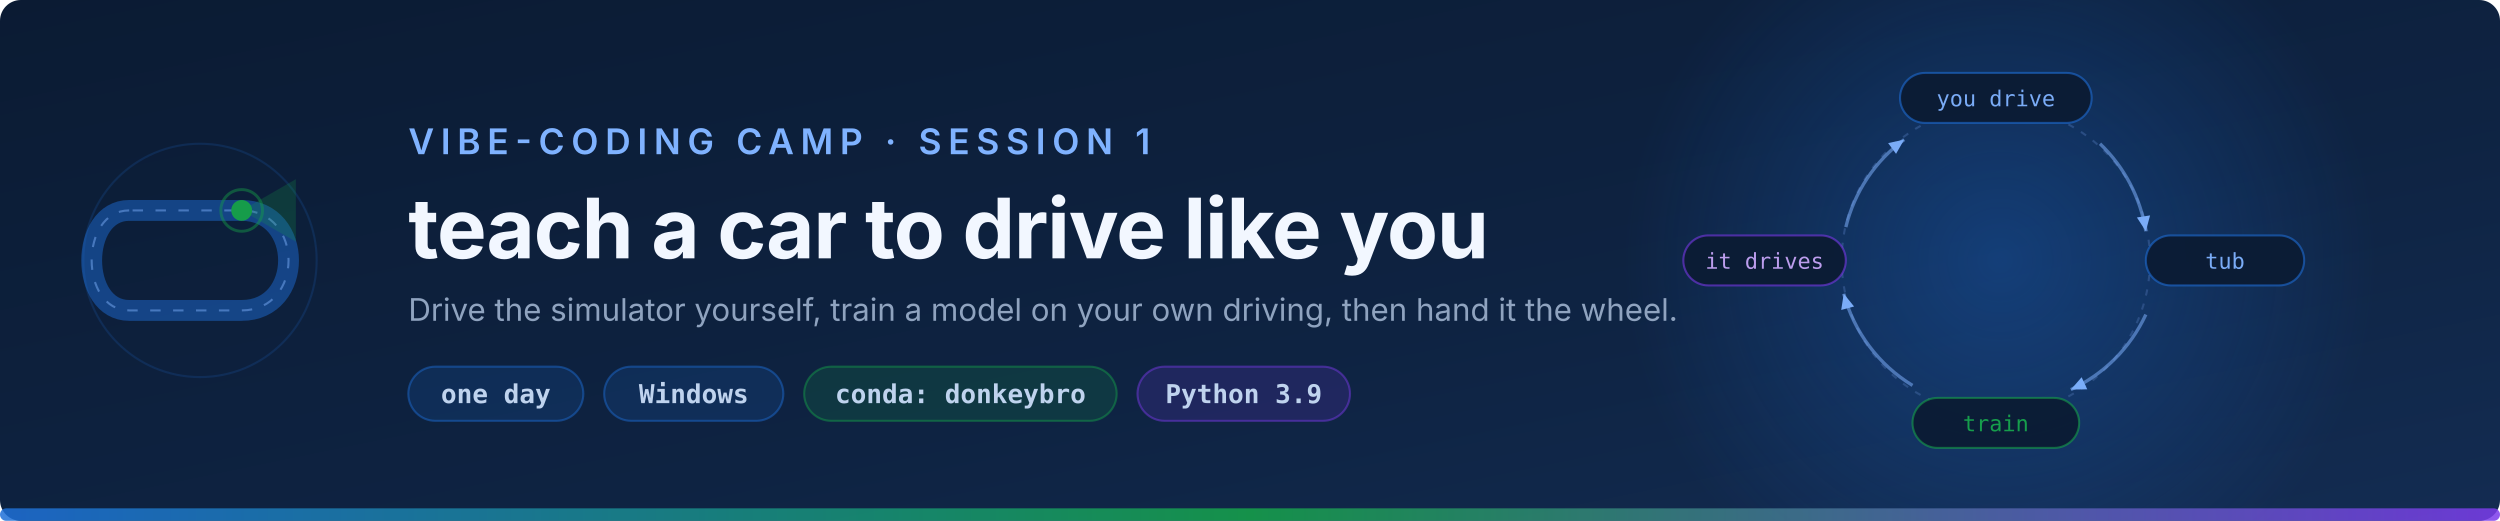
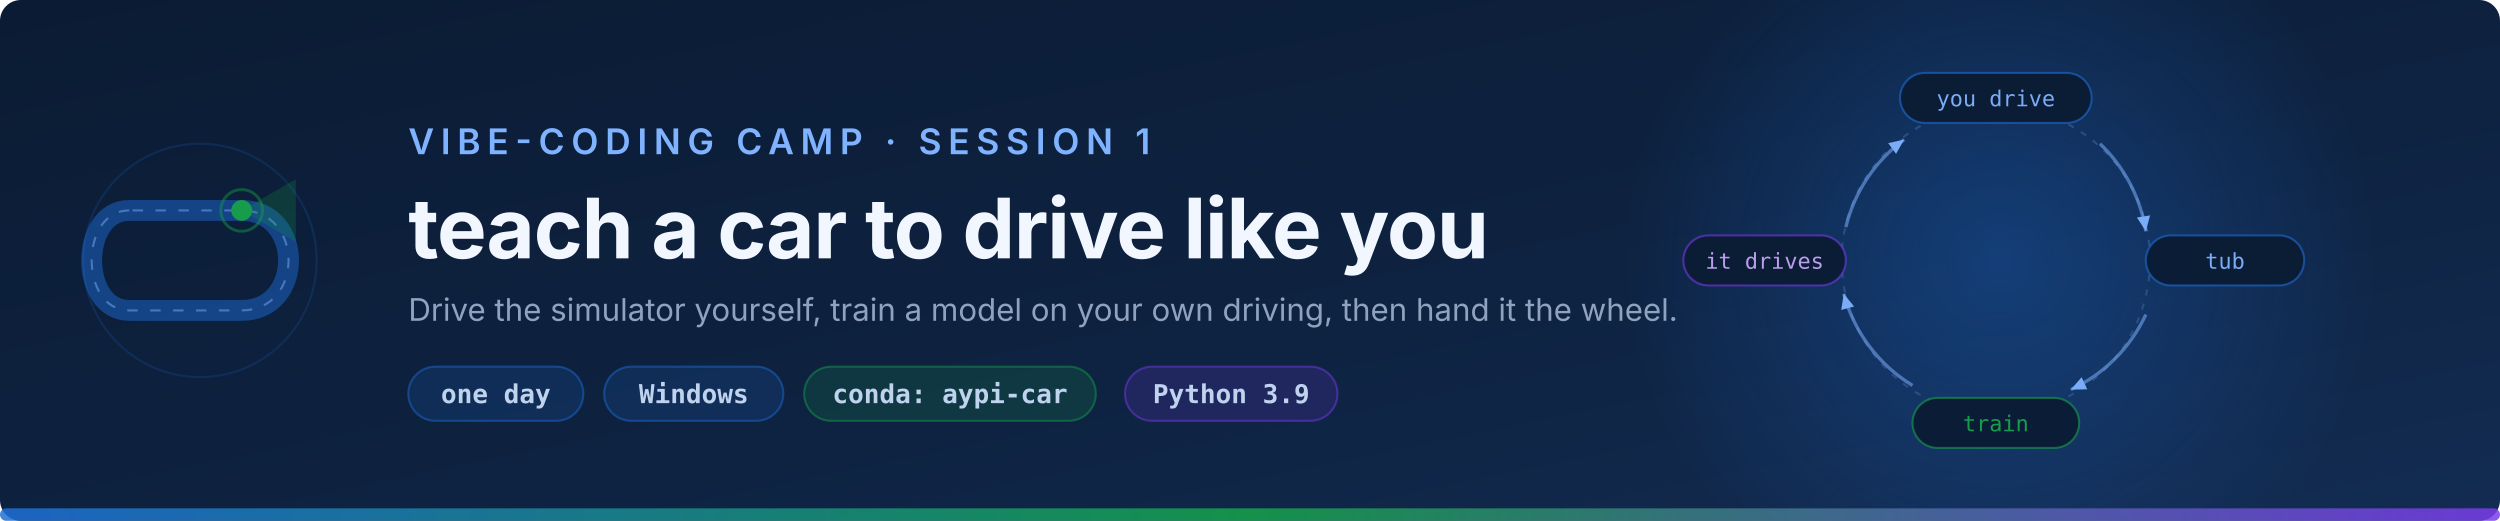
<svg xmlns="http://www.w3.org/2000/svg" viewBox="0 0 1200 250" width="1200" height="250" role="img" aria-label="Vibe-coding camp session 1 — drive the simulator yourself, train a model on your own driving, then hand it the wheel">
  <defs>
    <linearGradient id="bg" x1="0" y1="0" x2="1" y2="1">
      <stop offset="0%" stop-color="#0B1B33" />
      <stop offset="60%" stop-color="#0E2342" />
      <stop offset="100%" stop-color="#132C52" />
    </linearGradient>
    <linearGradient id="accent" x1="0" y1="0" x2="1" y2="0">
      <stop offset="0%" stop-color="#1E6FD9" />
      <stop offset="50%" stop-color="#16A34A" />
      <stop offset="100%" stop-color="#7C3AED" />
    </linearGradient>
    <radialGradient id="glow" cx="0.5" cy="0.5" r="0.5">
      <stop offset="0%" stop-color="#1E6FD9" stop-opacity="0.35" />
      <stop offset="100%" stop-color="#1E6FD9" stop-opacity="0" />
    </radialGradient>
    <marker id="cyc" viewBox="0 0 10 10" refX="9" refY="5" markerWidth="5" markerHeight="5" orient="auto">
      <path d="M0,1 L9,5 L0,9 z" fill="#7FB2FF" />
    </marker>
    <style>
      .t  { font-family: "Segoe UI", Inter, "Helvetica Neue", Arial, sans-serif; }
      .h1 { font-size: 40px; font-weight: 700; fill: #F2F7FF; letter-spacing: -0.5px; }
      .h2 { font-size: 17px; font-weight: 600; fill: #7FB2FF; letter-spacing: 3.2px; }
      .sub{ font-size: 15px; fill: #8FA3BF; }
      .tag{ font-size: 12.5px; font-weight: 600; fill: #BFD3EE; }
      .mono{ font-family: "JetBrains Mono", "Consolas", "SF Mono", monospace; }
    </style>
  </defs>
  <rect width="1200" height="250" rx="10" fill="url(#bg)" />
  <circle cx="960" cy="125" r="180" fill="url(#glow)" />
  <g transform="translate(96,125)" opacity="0.95">
    <circle r="56" fill="none" stroke="#1E6FD9" stroke-opacity="0.18" stroke-width="1" />
    <path d="M -34 -24 C -58 -24 -58 24 -34 24 L 20 24 C 50 24 50 -24 20 -24 Z" fill="none" stroke="#1E6FD9" stroke-opacity="0.5" stroke-width="10" stroke-linejoin="round" />
    <path d="M -34 -24 C -58 -24 -58 24 -34 24 L 20 24 C 50 24 50 -24 20 -24 Z" fill="none" stroke="#7FB2FF" stroke-opacity="0.5" stroke-width="1" stroke-dasharray="5 6" />
    <g transform="translate(20,-24)">
      <path d="M 0 0 L 26 -15 L 26 15 Z" fill="#16A34A" fill-opacity="0.22" />
      <circle r="5" fill="#16A34A" />
      <circle r="10" fill="none" stroke="#16A34A" stroke-opacity="0.45" stroke-width="1.4" />
    </g>
  </g>
  <text class="t h2" x="196" y="74">VIBE-CODING CAMP · SESSION 1</text>
  <text class="t h1" x="196" y="124">teach a car to drive like you</text>
  <text class="t sub" x="196" y="154">Drive the simulator yourself, train a model on your own driving, then hand it the wheel.</text>
  <g transform="translate(196,176)">
    <g>
      <rect x="0" y="0" width="84" height="26" rx="13" fill="#1E6FD9" fill-opacity="0.16" stroke="#1E6FD9" stroke-opacity="0.45" />
      <text class="t tag mono" x="42" y="17.5" text-anchor="middle">one day</text>
    </g>
    <g transform="translate(94,0)">
      <rect x="0" y="0" width="86" height="26" rx="13" fill="#1E6FD9" fill-opacity="0.16" stroke="#1E6FD9" stroke-opacity="0.45" />
      <text class="t tag mono" x="43" y="17.5" text-anchor="middle">Windows</text>
    </g>
    <g transform="translate(190,0)">
-       <rect x="0" y="0" width="150" height="26" rx="13" fill="#16A34A" fill-opacity="0.16" stroke="#16A34A" stroke-opacity="0.45" />
-       <text class="t tag mono" x="75" y="17.5" text-anchor="middle">conda: donkeybro</text>
+       <rect x="0" y="0" width="140" height="26" rx="13" fill="#16A34A" fill-opacity="0.16" stroke="#16A34A" stroke-opacity="0.45" />
+       <text class="t tag mono" x="70" y="17.5" text-anchor="middle">conda: aypi-car</text>
    </g>
-     <g transform="translate(350,0)">
+     <g transform="translate(344,0)">
      <rect x="0" y="0" width="102" height="26" rx="13" fill="#7C3AED" fill-opacity="0.16" stroke="#7C3AED" stroke-opacity="0.45" />
      <text class="t tag mono" x="51" y="17.5" text-anchor="middle">Python 3.9</text>
    </g>
  </g>
  <g transform="translate(958,125)" opacity="0.95">
    <circle r="74" fill="none" stroke="#2B4F85" stroke-width="1" stroke-dasharray="3 4" />
    <g class="t mono" font-size="10.5" text-anchor="middle">
      <g>
        <rect x="-46" y="-90" width="92" height="24" rx="12" fill="#0B1B33" stroke="#1E6FD9" stroke-opacity="0.6" />
        <text x="0" y="-74" fill="#7FB2FF">you drive</text>
      </g>
      <g>
        <rect x="72" y="-12" width="76" height="24" rx="12" fill="#0B1B33" stroke="#1E6FD9" stroke-opacity="0.6" />
        <text x="110" y="4" fill="#7FB2FF">tub</text>
      </g>
      <g>
        <rect x="-40" y="66" width="80" height="24" rx="12" fill="#0B1B33" stroke="#16A34A" stroke-opacity="0.6" />
        <text x="0" y="82" fill="#16A34A">train</text>
      </g>
      <g>
        <rect x="-150" y="-12" width="78" height="24" rx="12" fill="#0B1B33" stroke="#7C3AED" stroke-opacity="0.6" />
        <text x="-111" y="4" fill="#C4A3F5">it drives</text>
      </g>
    </g>
    <g fill="none" stroke="#7FB2FF" stroke-opacity="0.55" stroke-width="1.6" marker-end="url(#cyc)">
      <path d="M 50 -56 A 74 74 0 0 1 72 -14" />
      <path d="M 72 26 A 74 74 0 0 1 36 62" />
      <path d="M -40 60 A 74 74 0 0 1 -73 16" />
      <path d="M -72 -16 A 74 74 0 0 1 -44 -58" />
    </g>
  </g>
  <rect x="0" y="244" width="1200" height="6" rx="3" fill="url(#accent)" opacity="0.85" />
</svg>
